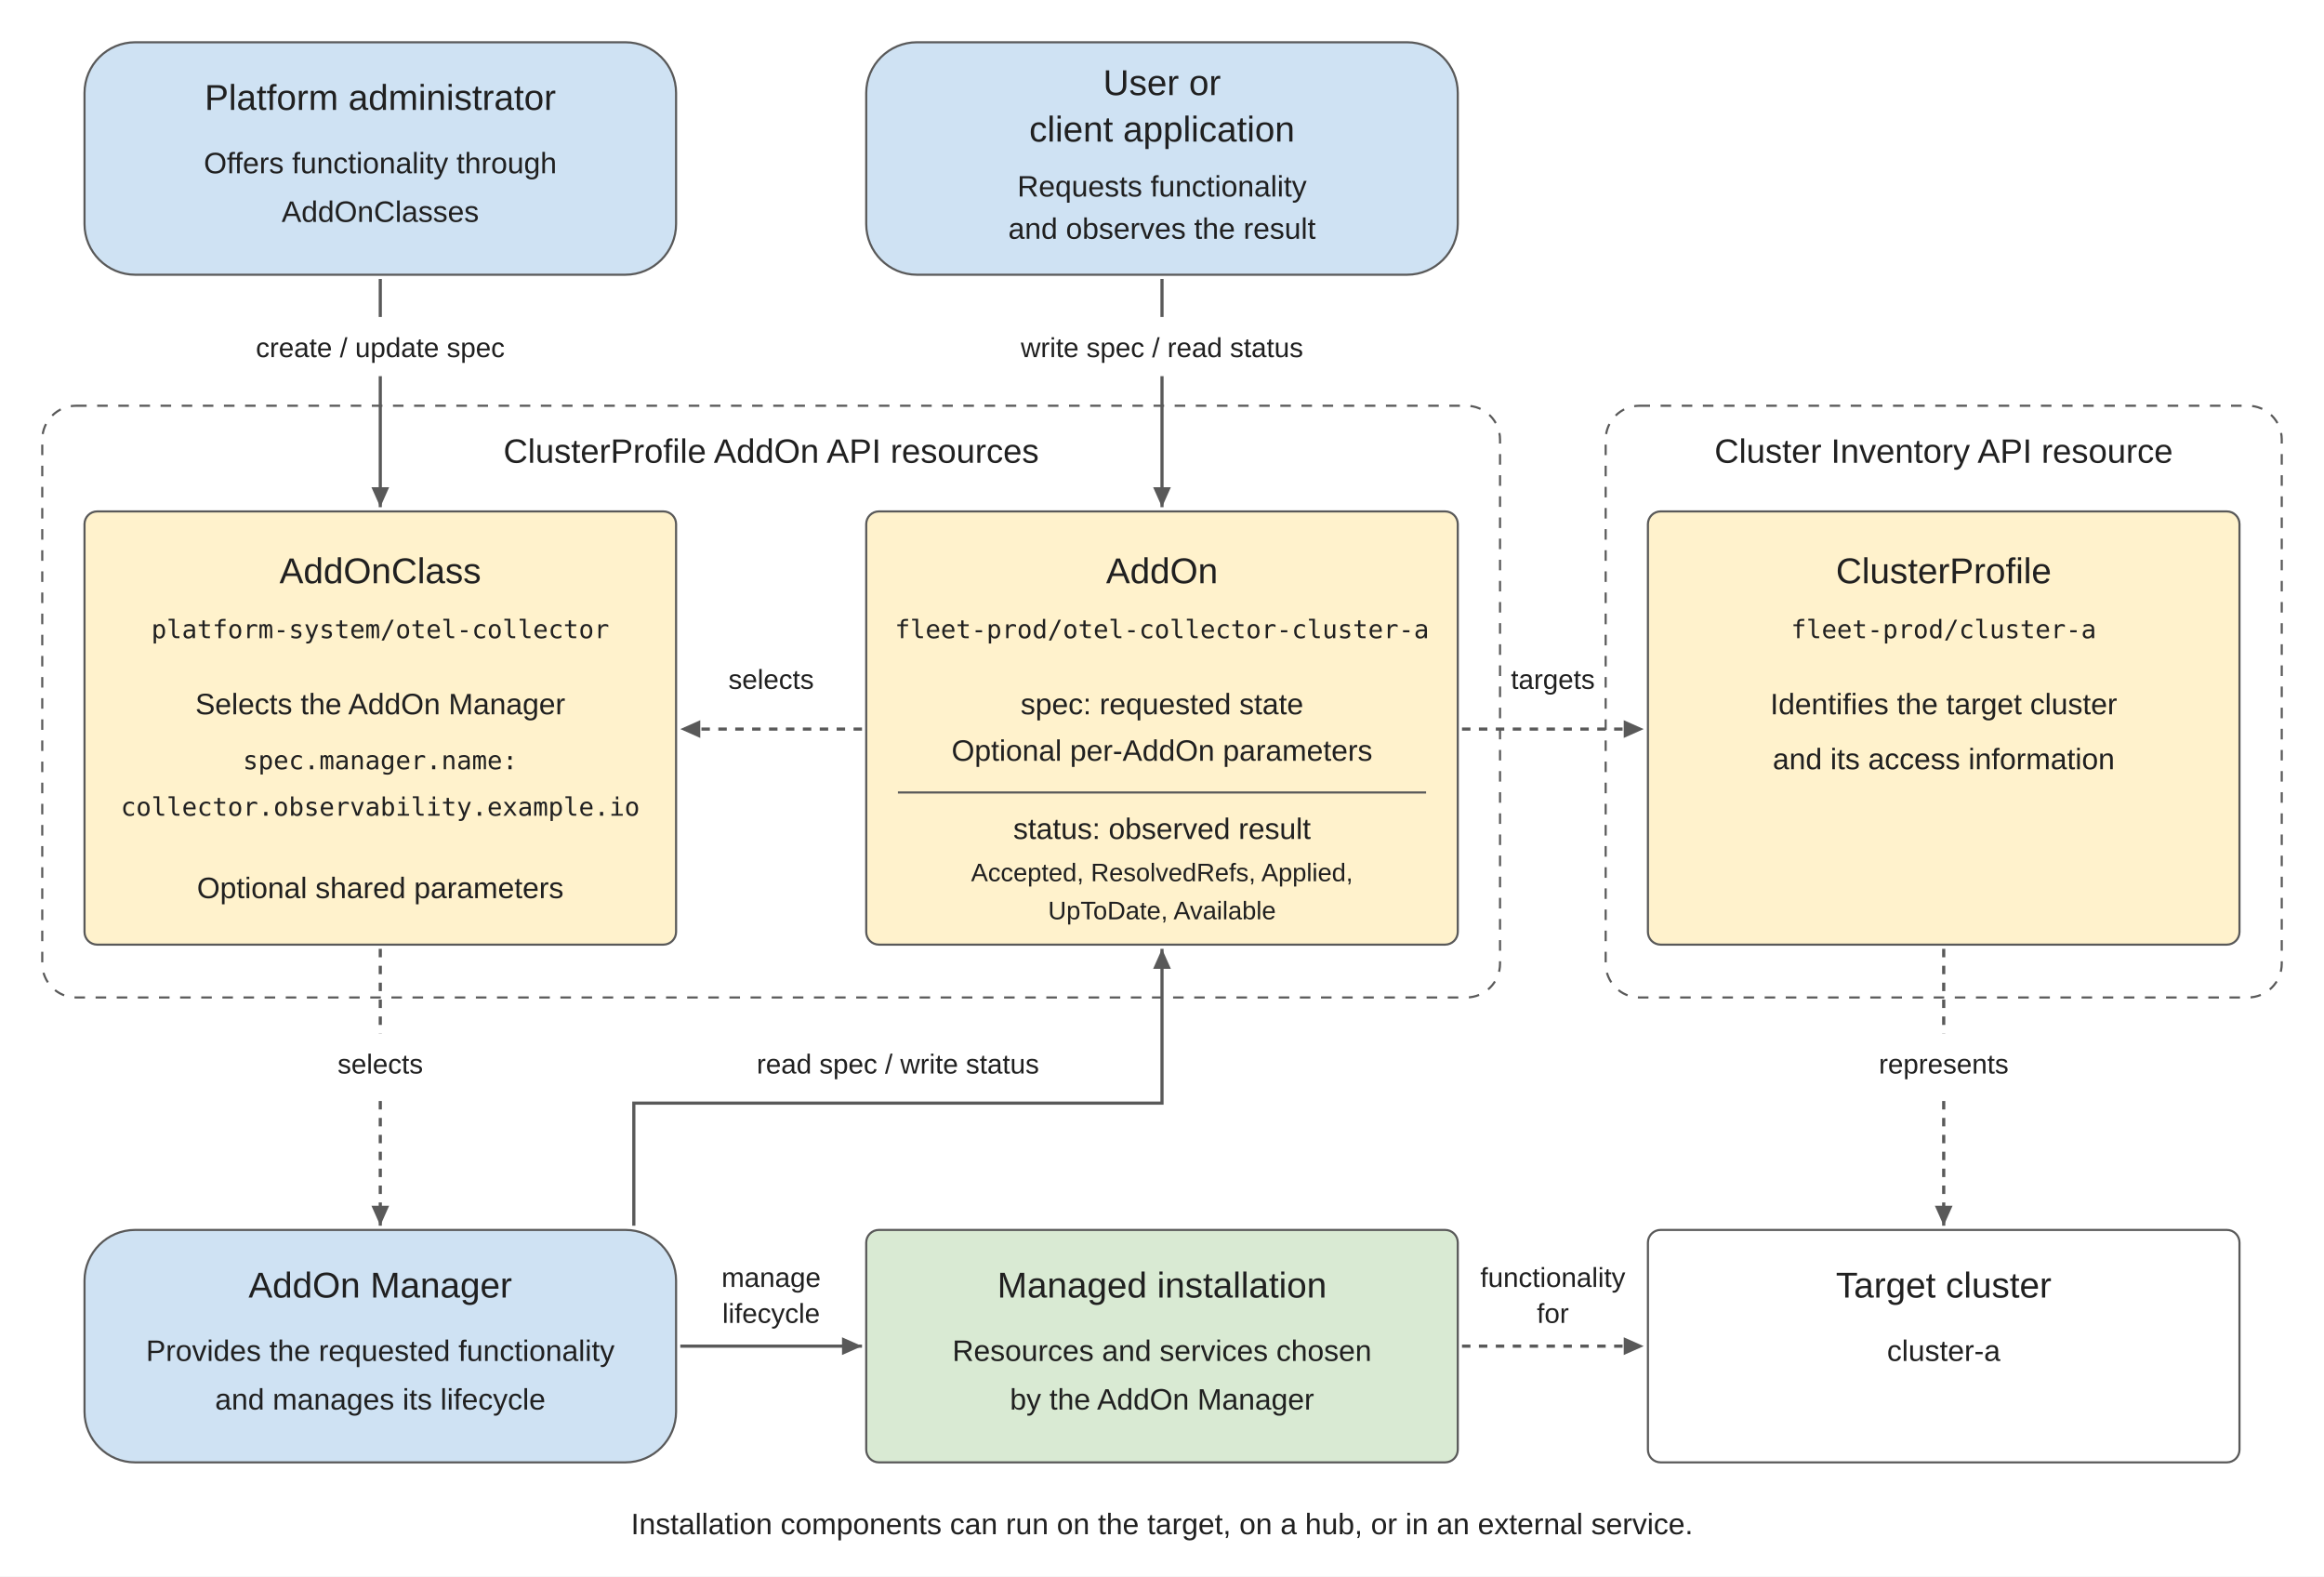
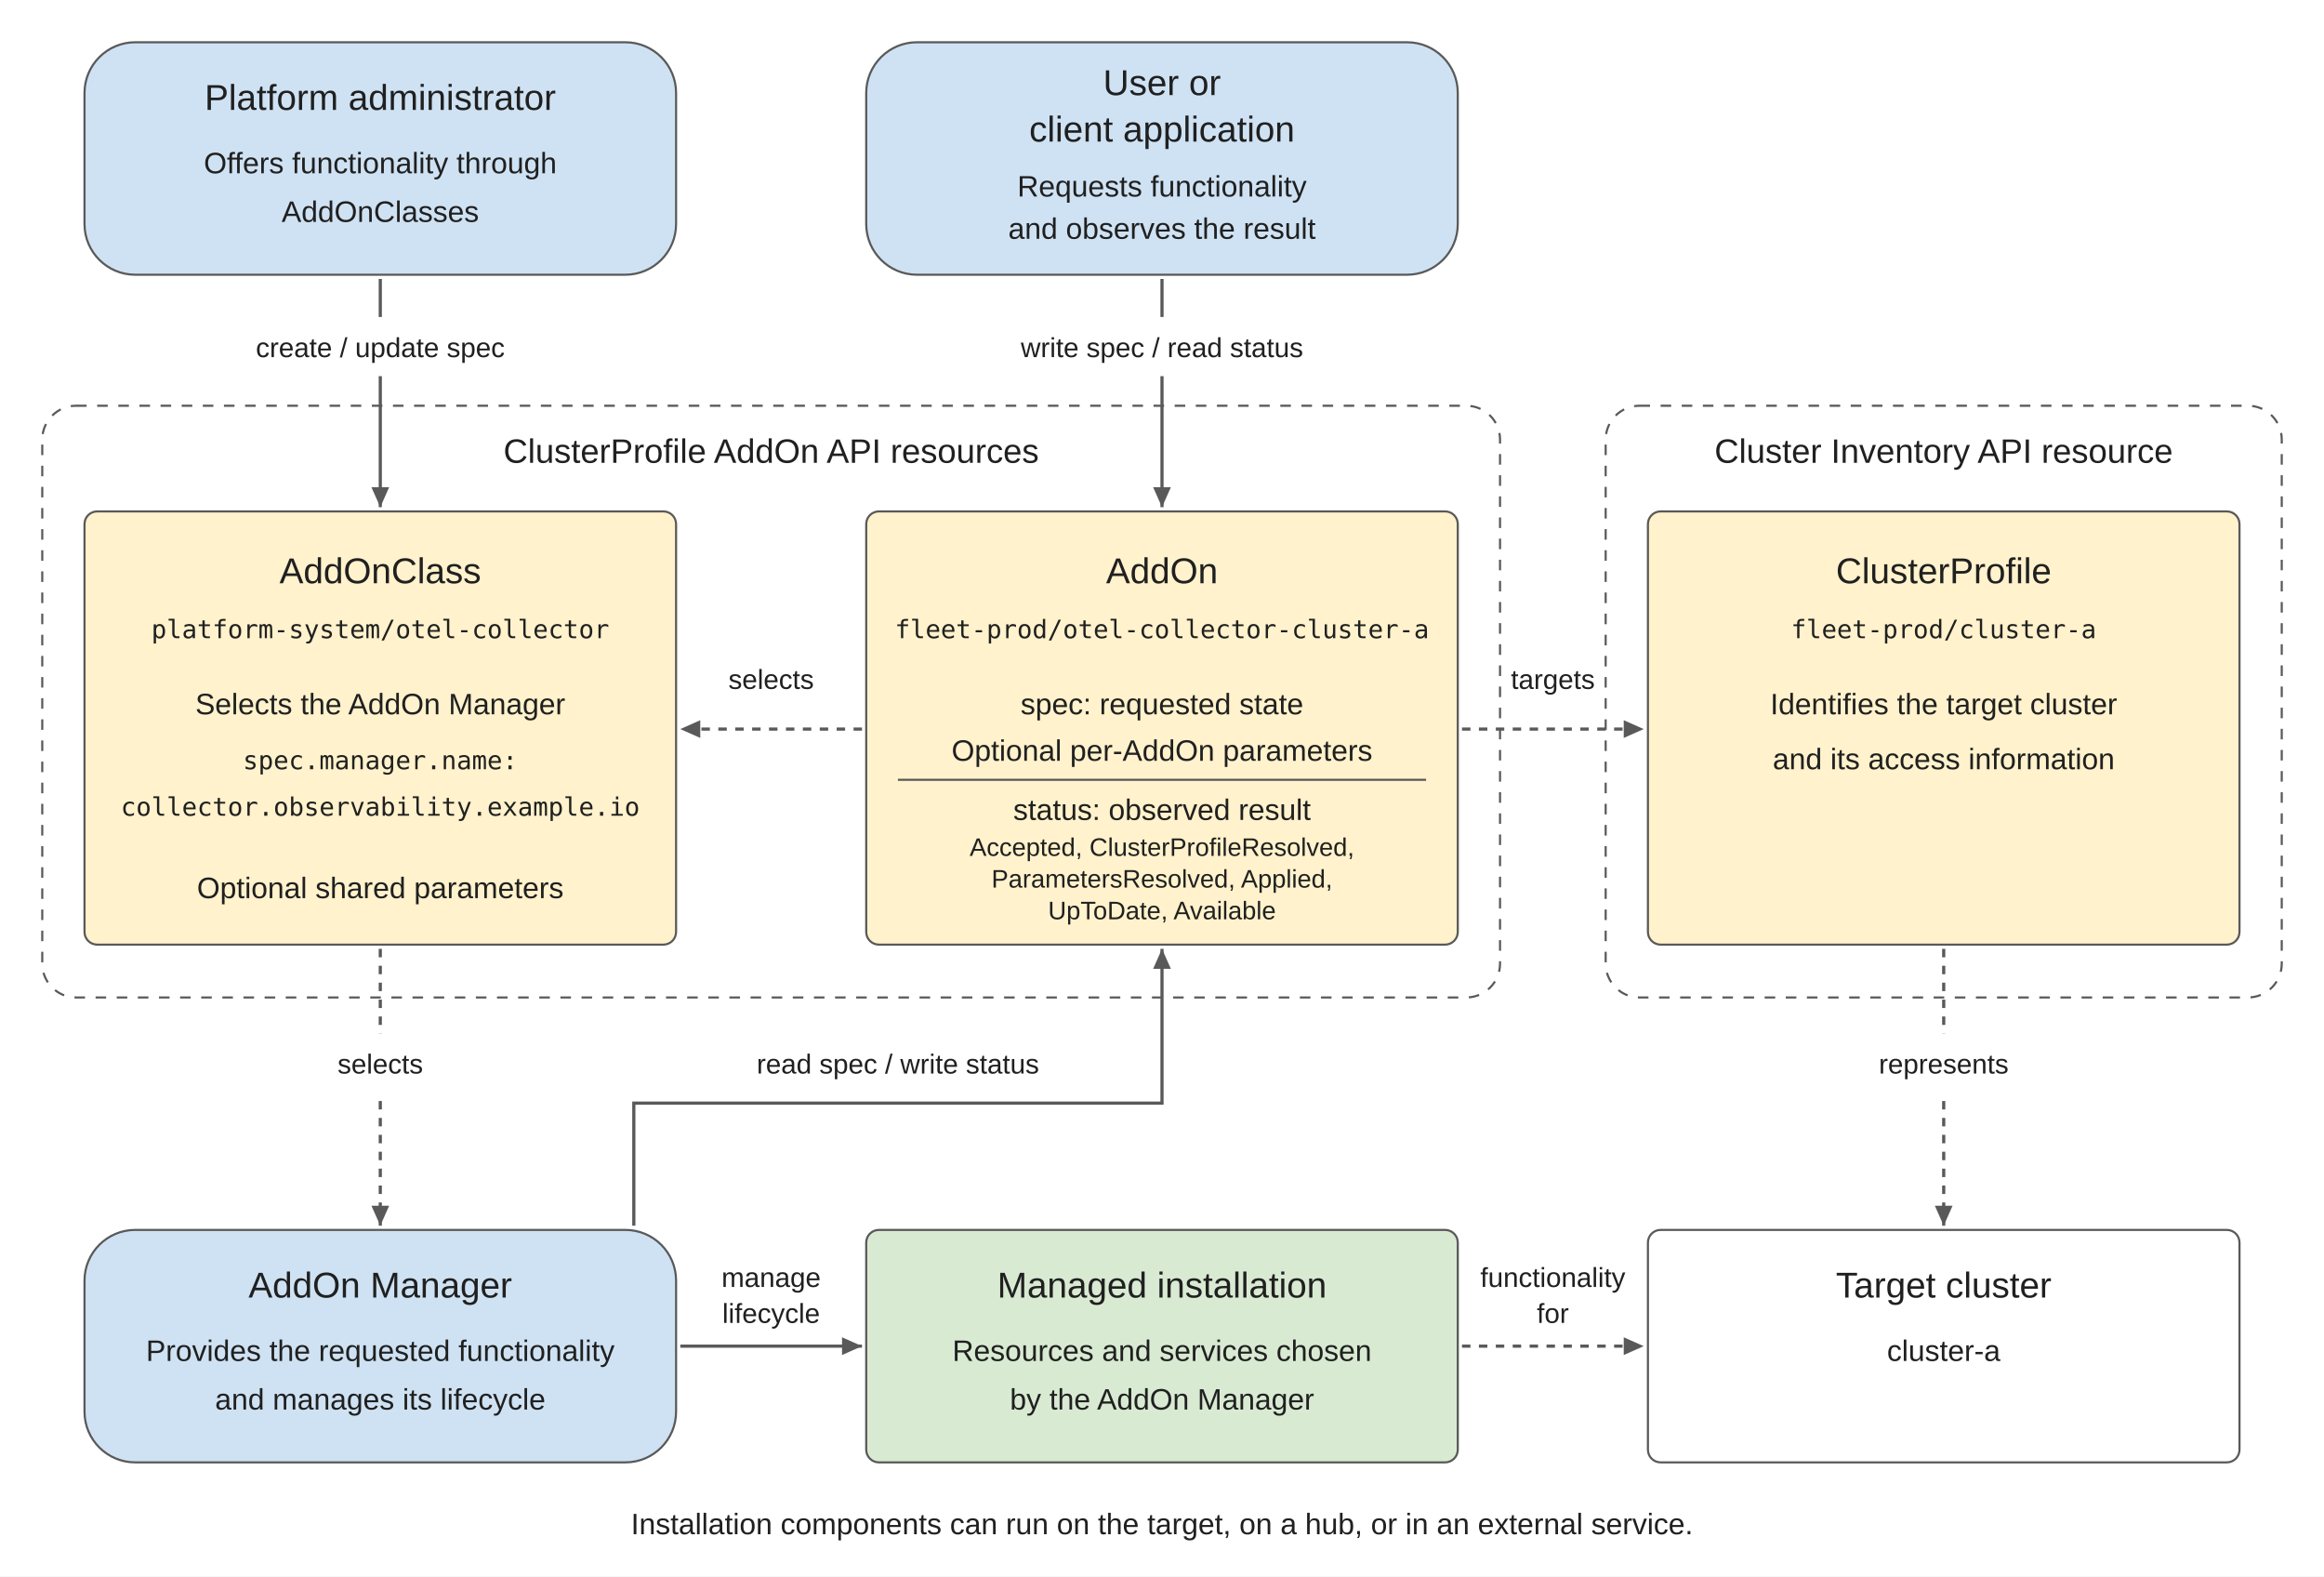
<svg xmlns="http://www.w3.org/2000/svg" viewBox="0 0 1100 746" role="img" aria-labelledby="title description">
  <defs>
    <marker id="arrow" viewBox="0 0 10 10" refX="9" refY="5" markerWidth="7" markerHeight="7" orient="auto">
      <path d="M 0 1 L 9 5 L 0 9 z" fill="#595959" />
    </marker>
  </defs>
  <style>
    text { font-family: Arial, sans-serif; font-weight: 400; fill: #202020; }
    .subtitle { font-size: 14px; text-anchor: middle; }
    .zone { fill: none; stroke: #595959; stroke-dasharray: 5 5; }
    .zone-label { font-size: 16px; }
    .role { fill: #cfe2f3; stroke: #595959; }
    .resource { fill: #fff2cc; stroke: #595959; }
    .card { stroke: #595959; }
    .name { font-size: 17px; text-anchor: middle; }
    .detail { font-size: 14px; text-anchor: middle; }
    .condition { font-size: 12px; text-anchor: middle; }
    .example { font-family: monospace; font-size: 12px; text-anchor: middle; }
    .flow { fill: none; stroke: #595959; stroke-width: 1.5; marker-end: url(#arrow); }
    .reference { stroke-dasharray: 4 4; }
    .flow-label { font-size: 13px; text-anchor: middle; }
  </style>
  <rect width="1100" height="746" fill="#ffffff" />
  <g transform="translate(0 -68)">
    <rect class="role" x="40" y="88" width="280" height="110" rx="24" />
    <text class="name" x="180" y="120">Platform administrator</text>
    <text class="detail" x="180" y="150">Offers functionality through</text>
    <text class="detail" x="180" y="173">AddOnClasses</text>
    <rect class="role" x="410" y="88" width="280" height="110" rx="24" />
    <text class="name" x="550" y="113">User or</text>
    <text class="name" x="550" y="135">client application</text>
    <text class="detail" x="550" y="161">Requests functionality</text>
    <text class="detail" x="550" y="181">and observes the result</text>
    <path class="flow" d="M 180 200 V 308" />
    <rect x="95" y="218" width="170" height="28" fill="#ffffff" />
    <text class="flow-label" x="180" y="237">create / update spec</text>
    <path class="flow" d="M 550 200 V 308" />
    <rect x="451" y="218" width="198" height="28" fill="#ffffff" />
    <text class="flow-label" x="550" y="237">write spec / read status</text>
    <rect class="zone" x="20" y="260" width="690" height="280" rx="16" />
    <text class="zone-label" x="365" y="287" text-anchor="middle">ClusterProfile AddOn API resources</text>
    <rect class="zone" x="760" y="260" width="320" height="280" rx="16" />
    <text class="zone-label" x="920" y="287" text-anchor="middle">Cluster Inventory API resource</text>
    <rect class="resource" x="40" y="310" width="280" height="205" rx="6" />
    <text class="name" x="180" y="344">AddOnClass</text>
    <text class="example" x="180" y="370">platform-system/otel-collector</text>
    <text class="detail" x="180" y="406">Selects the AddOn Manager</text>
    <text class="example" x="180" y="432">spec.manager.name:</text>
    <text class="example" x="180" y="454">collector.observability.example.io</text>
    <text class="detail" x="180" y="493">Optional shared parameters</text>
    <rect class="resource" x="410" y="310" width="280" height="205" rx="6" />
    <text class="name" x="550" y="344">AddOn</text>
    <text class="example" x="550" y="370">fleet-prod/otel-collector-cluster-a</text>
    <text class="detail" x="550" y="406">spec: requested state</text>
    <text class="detail" x="550" y="428">Optional per-AddOn parameters</text>
-     <path d="M 425 443 H 675" fill="none" stroke="#595959" />
-     <text class="detail" x="550" y="465">status: observed result</text>
-     <text class="condition" x="550" y="485">Accepted, ResolvedRefs, Applied,</text>
+     <path d="M 425 437 H 675" fill="none" stroke="#595959" />
+     <text class="detail" x="550" y="456">status: observed result</text>
+     <text class="condition" x="550" y="473">Accepted, ClusterProfileResolved,</text>
+     <text class="condition" x="550" y="488">ParametersResolved, Applied,</text>
    <text class="condition" x="550" y="503">UpToDate, Available</text>
    <rect class="resource" x="780" y="310" width="280" height="205" rx="6" />
    <text class="name" x="920" y="344">ClusterProfile</text>
    <text class="example" x="920" y="370">fleet-prod/cluster-a</text>
    <text class="detail" x="920" y="406">Identifies the target cluster</text>
    <text class="detail" x="920" y="432">and its access information</text>
    <path class="flow reference" d="M 408 413 H 322" />
    <text class="flow-label" x="365" y="394">selects</text>
    <path class="flow reference" d="M 692 413 H 778" />
    <text class="flow-label" x="735" y="394">targets</text>
    <path class="flow reference" d="M 180 517 V 648" />
    <rect x="133" y="557" width="94" height="28" fill="#ffffff" />
    <text class="flow-label" x="180" y="576">selects</text>
    <path class="flow" d="M 300 648 V 590 H 550 V 517" />
    <text class="flow-label" x="425" y="576">read spec / write status</text>
    <path class="flow reference" d="M 920 517 V 648" />
    <rect x="860" y="557" width="120" height="28" fill="#ffffff" />
    <text class="flow-label" x="920" y="576">represents</text>
    <rect class="role" x="40" y="650" width="280" height="110" rx="24" />
    <text class="name" x="180" y="682">AddOn Manager</text>
    <text class="detail" x="180" y="712">Provides the requested functionality</text>
    <text class="detail" x="180" y="735">and manages its lifecycle</text>
    <path class="flow" d="M 322 705 H 408" />
    <text class="flow-label" x="365" y="677">manage</text>
    <text class="flow-label" x="365" y="694">lifecycle</text>
    <rect class="card" x="410" y="650" width="280" height="110" rx="6" fill="#d9ead3" />
    <text class="name" x="550" y="682">Managed installation</text>
    <text class="detail" x="550" y="712">Resources and services chosen</text>
    <text class="detail" x="550" y="735">by the AddOn Manager</text>
    <path class="flow reference" d="M 692 705 H 778" />
    <text class="flow-label" x="735" y="677">functionality</text>
    <text class="flow-label" x="735" y="694">for</text>
    <rect class="card" x="780" y="650" width="280" height="110" rx="6" fill="#ffffff" />
    <text class="name" x="920" y="682">Target cluster</text>
    <text class="detail" x="920" y="712">cluster-a</text>
    <text class="subtitle" x="550" y="794">Installation components can run on the target, on a hub, or in an external service.</text>
  </g>
</svg>
